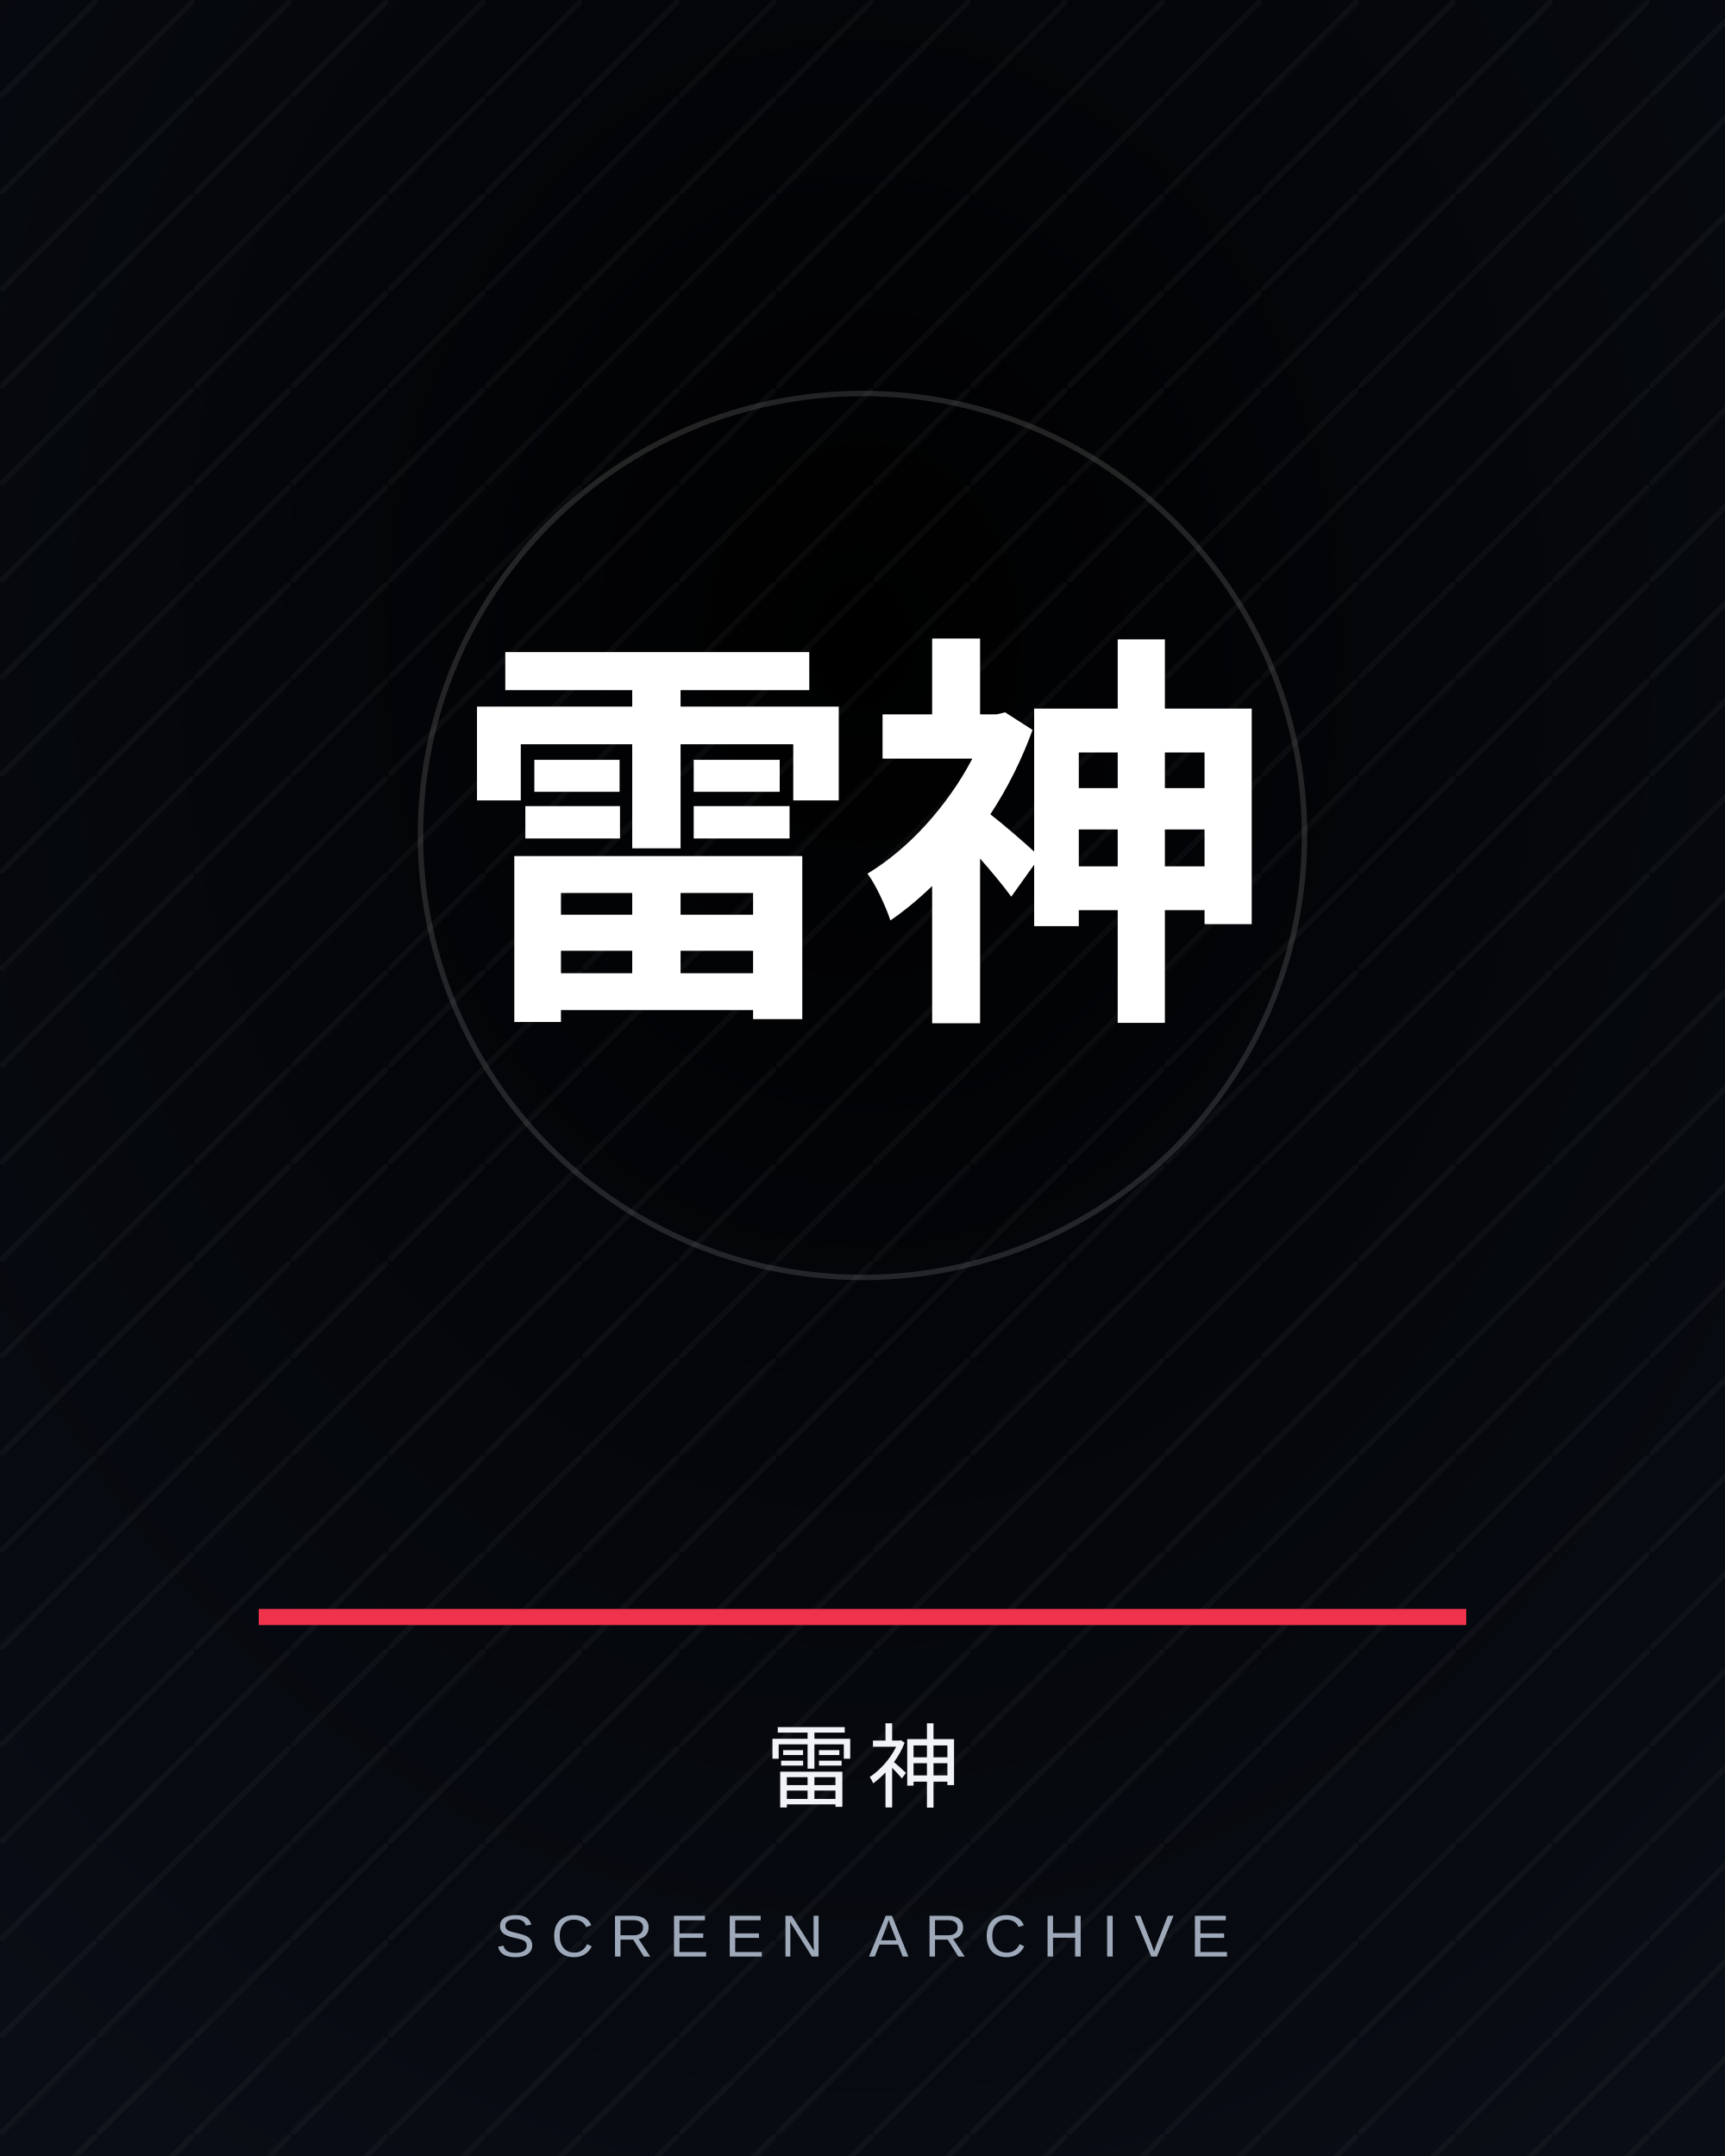
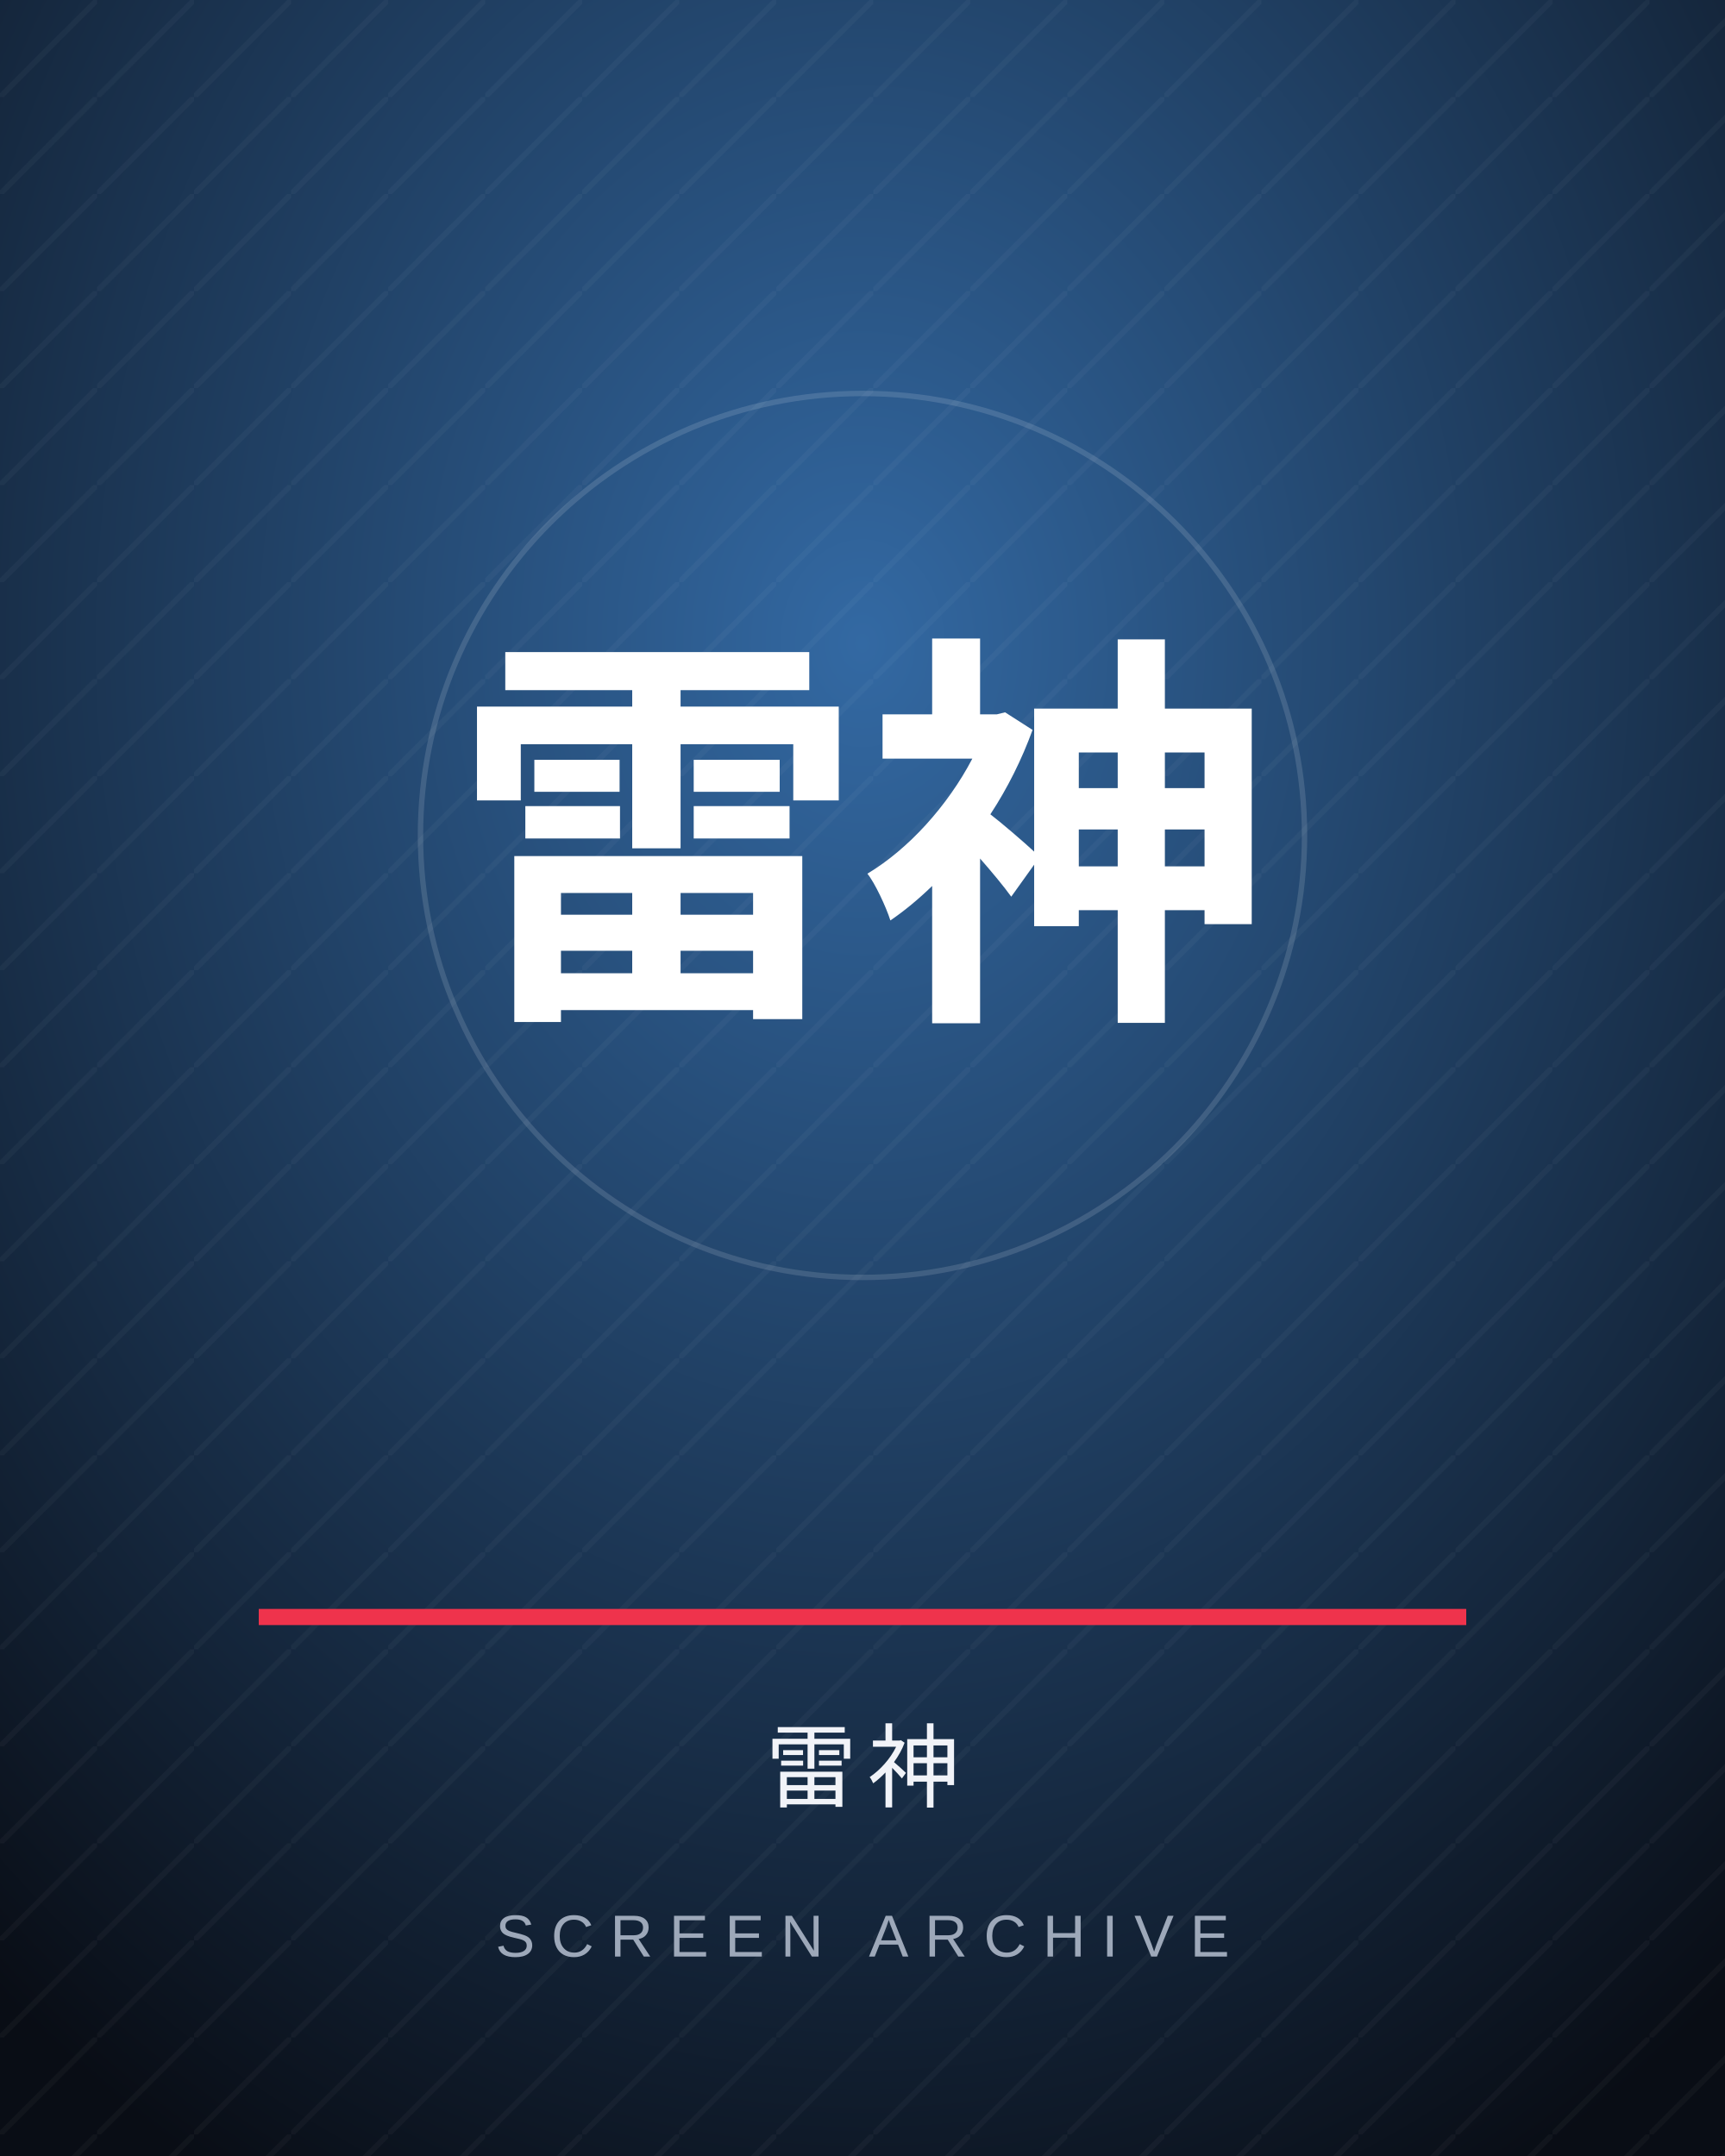
<svg xmlns="http://www.w3.org/2000/svg" viewBox="0 0 320 400" role="img" aria-label="索尔 · 雷神 identity portrait">
  <defs>
    <radialGradient id="g" cx="50%" cy="30%" r="80%">
-       <stop stop-color="hsl(NaN 52% 34%)" />
+       <stop stop-color="hsl(211 52% 42%)" />
      <stop offset="1" stop-color="#090d15" />
    </radialGradient>
    <pattern id="p" width="18" height="18" patternUnits="userSpaceOnUse">
      <path d="M0 18 18 0" stroke="#fff" stroke-opacity=".035" />
    </pattern>
  </defs>
  <rect width="320" height="400" fill="url(#g)" />
  <rect width="320" height="400" fill="url(#p)" />
  <circle cx="160" cy="155" r="82" fill="none" stroke="#fff" stroke-opacity=".13" />
  <text x="160" y="183" text-anchor="middle" fill="#fff" font-family="Arial,sans-serif" font-size="76" font-weight="700">雷神</text>
  <path d="M48 300h224" stroke="#ef334c" stroke-width="3" />
  <text x="160" y="334" text-anchor="middle" fill="#f1f3f8" font-family="Arial,sans-serif" font-size="17" letter-spacing="2">雷神</text>
  <text x="160" y="363" text-anchor="middle" fill="#9da8b9" font-family="Arial,sans-serif" font-size="11" letter-spacing="3">SCREEN ARCHIVE</text>
</svg>
